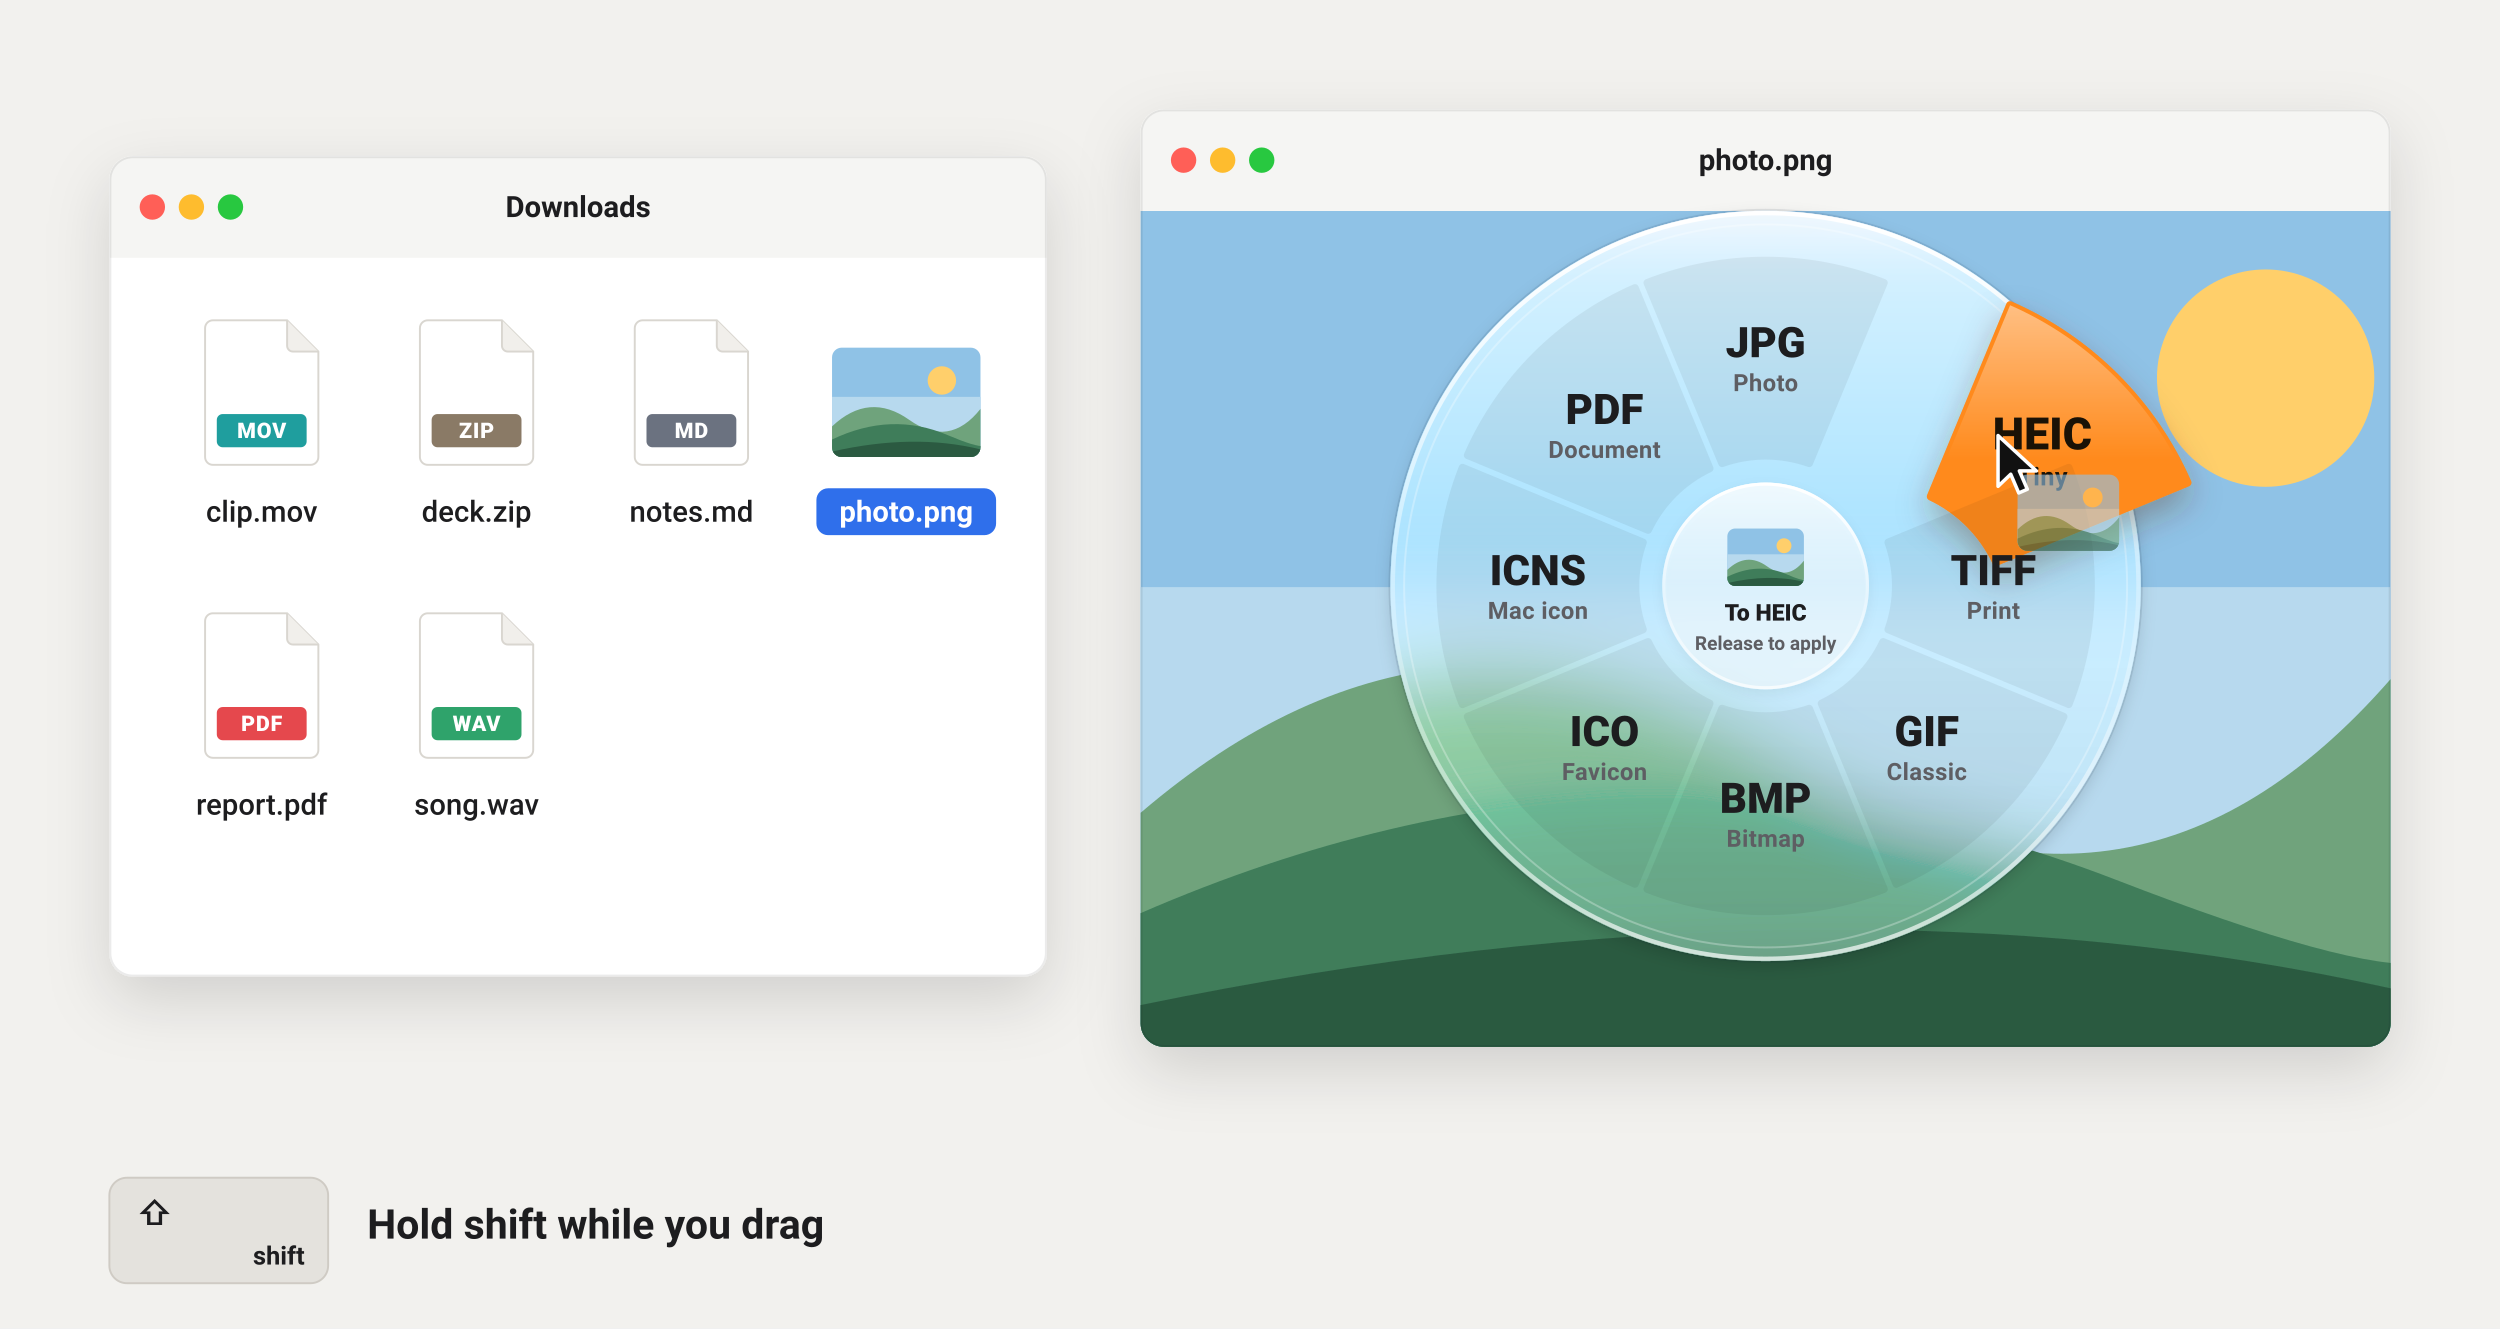
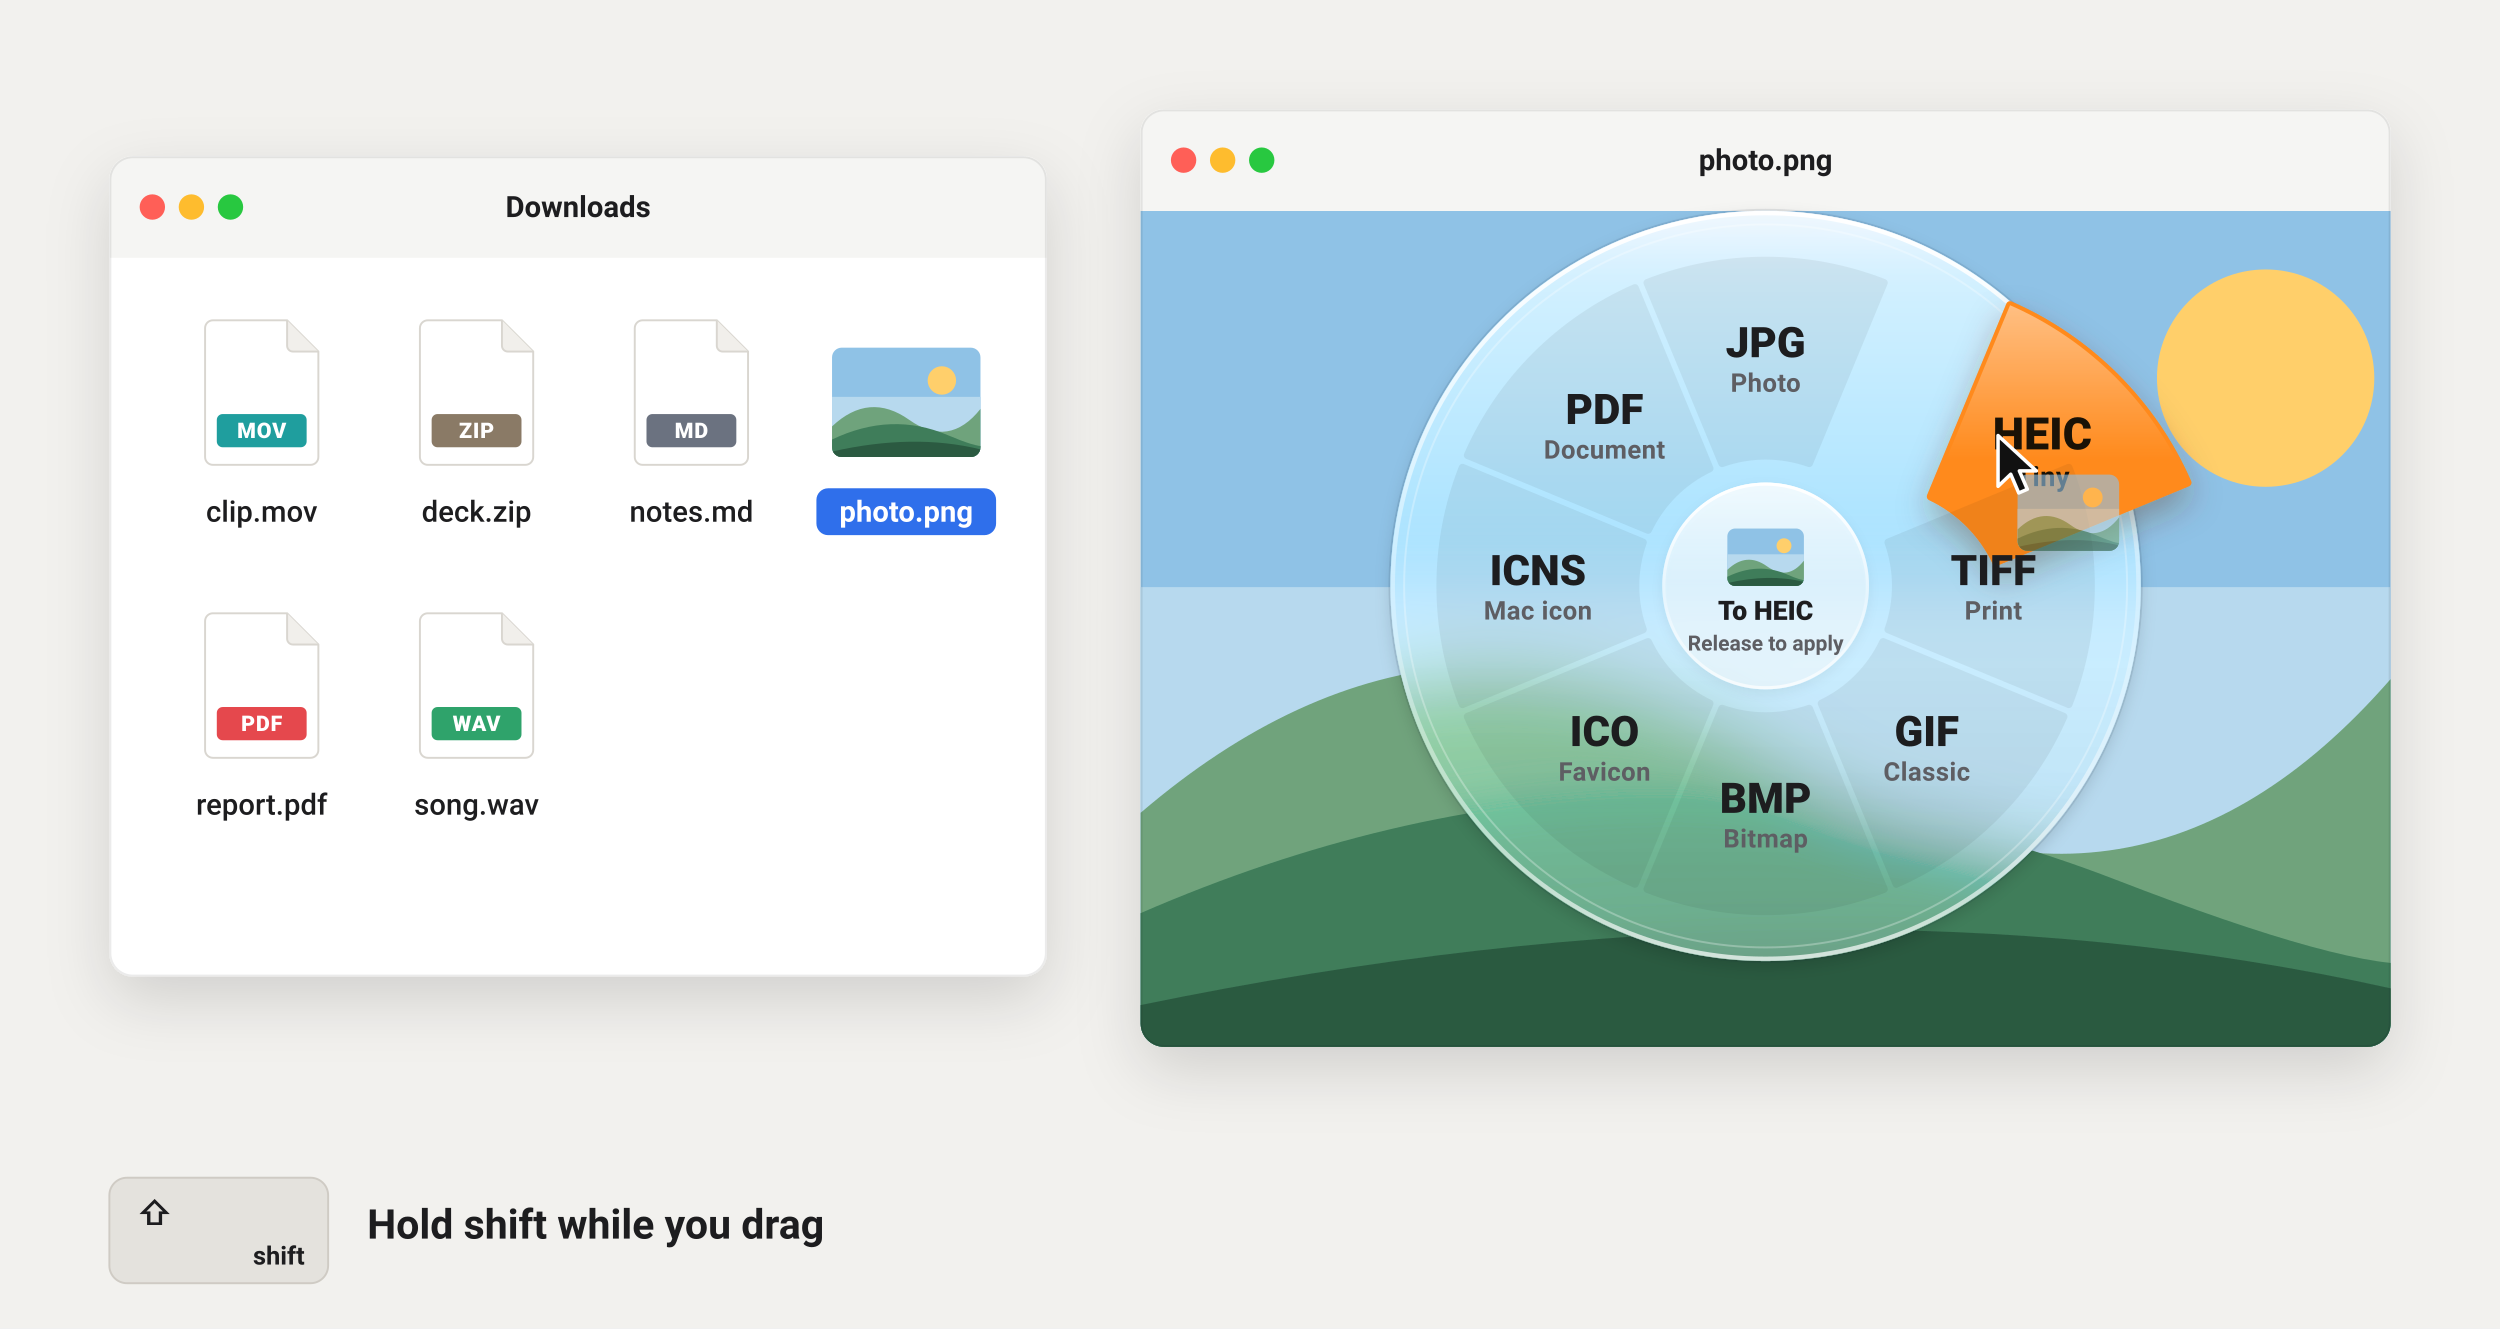
<svg xmlns="http://www.w3.org/2000/svg" xmlns:xlink="http://www.w3.org/1999/xlink" width="1280" height="680" viewBox="0 0 1280 680" role="img" aria-label="Morph demo: a photo is dragged out of Finder, shift is held, a white glass wheel of formats appears around the cursor, the HEIC wedge lights up, and photo.heic appears next to the original.">
  <style>
  .a { transform-box: view-box; animation-duration: 8s; animation-iteration-count: infinite; animation-fill-mode: both; }
  .cursor { animation-name: cursor; transform: translate(1023px, 223px); }
  .cursorfade { animation-name: cursorfade; }
  .ghost { animation-name: ghost; opacity: .62; }
  .key { animation-name: key; transform: translateY(3px); }
  .key .keyface { animation: keyface 8s infinite both; fill: #E4E2DD; }
  .wheelg { animation-name: bloom; transform-origin: 904px 300px; }
  .lift { animation-name: lift; transform: scale(1.06); }
  .liton { animation-name: liton; }
  .litoff { animation-name: litoff; opacity: 0; }
  .pill { animation-name: pill; opacity: 0; }
  .newfile { animation-name: newfile; opacity: 0; }
  @keyframes cursor {
    0%, 7.5% { transform: translate(472px, 212px); animation-timing-function: cubic-bezier(.45,0,.25,1); }
    25%, 32.5% { transform: translate(904px, 300px); animation-timing-function: cubic-bezier(.3,0,.2,1); }
    40%, 88% { transform: translate(1023px, 223px); }
    89%, 100% { transform: translate(472px, 212px); }
  }
  @keyframes cursorfade { 0%, 85% { opacity: 1; } 87.5%, 92% { opacity: 0; } 96%, 100% { opacity: 1; } }
  @keyframes ghost { 0%, 7.5% { opacity: 0; } 9%, 51% { opacity: .62; } 52.5%, 100% { opacity: 0; } }
  @keyframes key { 0%, 24.5% { transform: translateY(0); } 25.5%, 51% { transform: translateY(3px); } 52.5%, 100% { transform: translateY(0); } }
  @keyframes keyface { 0%, 24.5% { fill: #FFFFFF; } 25.5%, 51% { fill: #E4E2DD; } 52.5%, 100% { fill: #FFFFFF; } }
  @keyframes bloom {
    0%, 25.5% { opacity: 0; transform: scale(.82); animation-timing-function: cubic-bezier(.2,.9,.25,1); }
    31.5%, 51.25% { opacity: 1; transform: scale(1); animation-timing-function: cubic-bezier(.4,0,1,1); }
    54.5% { opacity: 0; transform: scale(1); }
    100% { opacity: 0; transform: scale(.82); }
  }
  @keyframes lift {
    0%, 39.5% { transform: scale(1); animation-timing-function: cubic-bezier(.2,.9,.25,1); }
    42.5%, 51.25% { transform: scale(1.06); animation-timing-function: cubic-bezier(.2,.9,.25,1); }
    54% { transform: scale(1.1); }
    100% { transform: scale(1); }
  }
  @keyframes liton { 0%, 39.5% { opacity: 0; } 41%, 100% { opacity: 1; } }
  @keyframes litoff { 0%, 39.5% { opacity: 1; } 41%, 100% { opacity: 0; } }
  @keyframes pill {
    0%, 55% { opacity: 0; transform: translateY(16px); animation-timing-function: cubic-bezier(.16,1,.3,1); }
    61%, 84.5% { opacity: 1; transform: translateY(0); animation-timing-function: cubic-bezier(.4,0,1,1); }
    88%, 100% { opacity: 0; transform: translateY(16px); }
  }
  @keyframes newfile {
    0%, 57% { opacity: 0; transform: scale(.88); animation-timing-function: cubic-bezier(.2,.9,.25,1); }
    61%, 86% { opacity: 1; transform: scale(1); }
    90%, 100% { opacity: 0; transform: scale(1); }
  }
  @media (prefers-reduced-motion: reduce) { .a, .key .keyface { animation: none !important; } }
</style>
  <defs>
    <filter id="frost" x="-10%" y="-10%" width="120%" height="120%">
      <feGaussianBlur stdDeviation="18" />
      <feColorMatrix type="saturate" values="1.8" />
    </filter>
    <filter id="frostsm" x="-10%" y="-10%" width="120%" height="120%">
      <feGaussianBlur stdDeviation="10" />
      <feColorMatrix type="saturate" values="1.6" />
    </filter>
    <filter id="float" x="-30%" y="-30%" width="160%" height="170%">
      <feDropShadow dx="0" dy="26" stdDeviation="30" flood-color="#0B2233" flood-opacity=".26" result="a" />
      <feDropShadow in="a" dx="0" dy="3" stdDeviation="4" flood-color="#000" flood-opacity=".14" />
    </filter>
    <filter id="floatsm" x="-30%" y="-40%" width="160%" height="200%">
      <feDropShadow dx="0" dy="12" stdDeviation="16" flood-color="#0B2233" flood-opacity=".2" result="a" />
      <feDropShadow in="a" dx="0" dy="2" stdDeviation="3" flood-color="#000" flood-opacity=".12" />
    </filter>
    <filter id="liftshadow" x="-40%" y="-40%" width="180%" height="190%">
      <feDropShadow dx="0" dy="7" stdDeviation="8" flood-color="#5A2A00" flood-opacity=".32" />
    </filter>
    <linearGradient id="sheen" x1="0" y1="0" x2="0" y2="1">
      <stop offset="0" stop-color="#FFF" stop-opacity=".62" />
      <stop offset=".5" stop-color="#FFF" stop-opacity="0" />
    </linearGradient>
    <linearGradient id="shade" x1="0" y1="0" x2="0" y2="1">
      <stop offset=".6" stop-color="#0B2233" stop-opacity="0" />
      <stop offset="1" stop-color="#0B2233" stop-opacity=".09" />
    </linearGradient>
    <linearGradient id="rimlight" x1="0" y1="0" x2="0" y2="1">
      <stop offset="0" stop-color="#FFF" stop-opacity="1" />
      <stop offset=".55" stop-color="#FFF" stop-opacity=".25" />
      <stop offset="1" stop-color="#FFF" stop-opacity=".7" />
    </linearGradient>
    <linearGradient id="wedgesheen" x1="0" y1="0" x2="0" y2="1">
      <stop offset="0" stop-color="#FFF" stop-opacity=".45" />
      <stop offset=".6" stop-color="#FFF" stop-opacity="0" />
    </linearGradient>
    <filter id="winshadow" x="-20%" y="-20%" width="140%" height="150%">
      <feDropShadow dx="0" dy="12" stdDeviation="16" flood-color="#000" flood-opacity=".14" />
    </filter>
  </defs>
  <g id="scene">
    <rect width="1280" height="680" fill="#F2F1EE" />
    <g filter="url(#winshadow)">
      <clipPath id="fwin">
        <rect x="56" y="80" width="480" height="420" rx="12" />
      </clipPath>
      <g clip-path="url(#fwin)">
        <rect x="56" y="80" width="480" height="420" fill="#FFFFFF" />
        <rect x="56" y="80" width="480" height="52" fill="#F5F5F3" />
      </g>
      <rect x="56.5" y="80.5" width="479" height="419" rx="11.5" fill="none" stroke="rgba(0,0,0,.08)" />
    </g>
    <circle cx="78" cy="106" r="6.5" fill="#FF5F57" />
    <circle cx="98" cy="106" r="6.5" fill="#FEBC2E" />
    <circle cx="118" cy="106" r="6.5" fill="#28C840" />
    <text x="296.0" y="106.0" font-family="-apple-system, BlinkMacSystemFont, 'SF Pro Text', 'Segoe UI', Roboto, Helvetica, Arial, sans-serif" font-size="15" font-weight="700" fill="#1D1D1F" text-anchor="middle" dominant-baseline="central">Downloads</text>
    <path d="M105.0,168 a4,4 0 0 1 4,-4 H147.0 L163.0,180 V234 a4,4 0 0 1 -4,4 H109.0 a4,4 0 0 1 -4,-4 Z" fill="#FFF" stroke="#D9D6D0" />
    <path d="M147.0,164 V177 a3,3 0 0 0 3,3 H163.0" fill="#F1EFEB" stroke="#D9D6D0" />
    <rect x="111.0" y="212" width="46" height="17" rx="3" fill="#1F9E9E" />
    <text x="134.0" y="220.5" font-family="-apple-system, BlinkMacSystemFont, 'SF Pro Text', 'Segoe UI', Roboto, Helvetica, Arial, sans-serif" font-size="11" font-weight="800" fill="#FFF" text-anchor="middle" dominant-baseline="central" letter-spacing="0.4">MOV</text>
    <text x="134.0" y="262.0" font-family="-apple-system, BlinkMacSystemFont, 'SF Pro Text', 'Segoe UI', Roboto, Helvetica, Arial, sans-serif" font-size="15" font-weight="500" fill="#1D1D1F" text-anchor="middle" dominant-baseline="central">clip.mov</text>
    <path d="M215.0,168 a4,4 0 0 1 4,-4 H257.0 L273.0,180 V234 a4,4 0 0 1 -4,4 H219.0 a4,4 0 0 1 -4,-4 Z" fill="#FFF" stroke="#D9D6D0" />
    <path d="M257.0,164 V177 a3,3 0 0 0 3,3 H273.0" fill="#F1EFEB" stroke="#D9D6D0" />
    <rect x="221.0" y="212" width="46" height="17" rx="3" fill="#8A7A66" />
    <text x="244.0" y="220.5" font-family="-apple-system, BlinkMacSystemFont, 'SF Pro Text', 'Segoe UI', Roboto, Helvetica, Arial, sans-serif" font-size="11" font-weight="800" fill="#FFF" text-anchor="middle" dominant-baseline="central" letter-spacing="0.4">ZIP</text>
    <text x="244.0" y="262.0" font-family="-apple-system, BlinkMacSystemFont, 'SF Pro Text', 'Segoe UI', Roboto, Helvetica, Arial, sans-serif" font-size="15" font-weight="500" fill="#1D1D1F" text-anchor="middle" dominant-baseline="central">deck.zip</text>
    <path d="M325.0,168 a4,4 0 0 1 4,-4 H367.0 L383.0,180 V234 a4,4 0 0 1 -4,4 H329.0 a4,4 0 0 1 -4,-4 Z" fill="#FFF" stroke="#D9D6D0" />
    <path d="M367.0,164 V177 a3,3 0 0 0 3,3 H383.0" fill="#F1EFEB" stroke="#D9D6D0" />
    <rect x="331.0" y="212" width="46" height="17" rx="3" fill="#6B7280" />
    <text x="354.0" y="220.5" font-family="-apple-system, BlinkMacSystemFont, 'SF Pro Text', 'Segoe UI', Roboto, Helvetica, Arial, sans-serif" font-size="11" font-weight="800" fill="#FFF" text-anchor="middle" dominant-baseline="central" letter-spacing="0.4">MD</text>
    <text x="354.0" y="262.0" font-family="-apple-system, BlinkMacSystemFont, 'SF Pro Text', 'Segoe UI', Roboto, Helvetica, Arial, sans-serif" font-size="15" font-weight="500" fill="#1D1D1F" text-anchor="middle" dominant-baseline="central">notes.md</text>
    <clipPath id="ph">
      <rect x="426" y="178" width="76" height="56" rx="5" />
    </clipPath>
    <g clip-path="url(#ph)">
      <rect x="426" y="178" width="76" height="56" fill="#8FC2E6" />
      <rect x="426" y="203.2" width="76" height="30.8" fill="#B7D9EE" />
      <circle cx="482.24" cy="194.8" r="7.28" fill="#FFCF6B" />
      <path d="M426,218.32 Q445.0,200.4 465.52,214.96 T502,209.36 V234 H426 Z" fill="#6FA37C" />
      <path d="M426,225.04 Q456.4,210.48 485.28,222.8 T502,220.56 V234 H426 Z" fill="#3F7D5A" />
      <path d="M426,231.2 Q467.8,221.68 502,230.08 V234 H426 Z" fill="#2B5A41" />
    </g>
    <rect x="418" y="250" width="92" height="24" rx="6" fill="#2F6FEB" />
    <text x="464.0" y="262.0" font-family="-apple-system, BlinkMacSystemFont, 'SF Pro Text', 'Segoe UI', Roboto, Helvetica, Arial, sans-serif" font-size="15" font-weight="600" fill="#FFF" text-anchor="middle" dominant-baseline="central">photo.png</text>
    <path d="M105.0,318 a4,4 0 0 1 4,-4 H147.0 L163.0,330 V384 a4,4 0 0 1 -4,4 H109.0 a4,4 0 0 1 -4,-4 Z" fill="#FFF" stroke="#D9D6D0" />
    <path d="M147.0,314 V327 a3,3 0 0 0 3,3 H163.0" fill="#F1EFEB" stroke="#D9D6D0" />
    <rect x="111.0" y="362" width="46" height="17" rx="3" fill="#E5484D" />
    <text x="134.0" y="370.5" font-family="-apple-system, BlinkMacSystemFont, 'SF Pro Text', 'Segoe UI', Roboto, Helvetica, Arial, sans-serif" font-size="11" font-weight="800" fill="#FFF" text-anchor="middle" dominant-baseline="central" letter-spacing="0.4">PDF</text>
    <text x="134.0" y="412.0" font-family="-apple-system, BlinkMacSystemFont, 'SF Pro Text', 'Segoe UI', Roboto, Helvetica, Arial, sans-serif" font-size="15" font-weight="500" fill="#1D1D1F" text-anchor="middle" dominant-baseline="central">report.pdf</text>
    <path d="M215.0,318 a4,4 0 0 1 4,-4 H257.0 L273.0,330 V384 a4,4 0 0 1 -4,4 H219.0 a4,4 0 0 1 -4,-4 Z" fill="#FFF" stroke="#D9D6D0" />
    <path d="M257.0,314 V327 a3,3 0 0 0 3,3 H273.0" fill="#F1EFEB" stroke="#D9D6D0" />
    <rect x="221.0" y="362" width="46" height="17" rx="3" fill="#2FA36B" />
    <text x="244.0" y="370.5" font-family="-apple-system, BlinkMacSystemFont, 'SF Pro Text', 'Segoe UI', Roboto, Helvetica, Arial, sans-serif" font-size="11" font-weight="800" fill="#FFF" text-anchor="middle" dominant-baseline="central" letter-spacing="0.4">WAV</text>
    <text x="244.0" y="412.0" font-family="-apple-system, BlinkMacSystemFont, 'SF Pro Text', 'Segoe UI', Roboto, Helvetica, Arial, sans-serif" font-size="15" font-weight="500" fill="#1D1D1F" text-anchor="middle" dominant-baseline="central">song.wav</text>
    <g class="a newfile" style="transform-origin:354px 359px">
      <clipPath id="ph2">
        <rect x="316" y="328" width="76" height="56" rx="5" />
      </clipPath>
      <g clip-path="url(#ph2)">
        <rect x="316" y="328" width="76" height="56" fill="#8FC2E6" />
        <rect x="316" y="353.2" width="76" height="30.8" fill="#B7D9EE" />
        <circle cx="372.24" cy="344.8" r="7.28" fill="#FFCF6B" />
        <path d="M316,368.32 Q335.0,350.4 355.52,364.96 T392,359.36 V384 H316 Z" fill="#6FA37C" />
        <path d="M316,375.04 Q346.4,360.48 375.28,372.8 T392,370.56 V384 H316 Z" fill="#3F7D5A" />
        <path d="M316,381.2 Q357.8,371.68 392,380.08 V384 H316 Z" fill="#2B5A41" />
      </g>
      <text x="354.0" y="412.0" font-family="-apple-system, BlinkMacSystemFont, 'SF Pro Text', 'Segoe UI', Roboto, Helvetica, Arial, sans-serif" font-size="15" font-weight="600" fill="#1D1D1F" text-anchor="middle" dominant-baseline="central">photo.heic</text>
    </g>
    <g filter="url(#winshadow)">
      <clipPath id="pwin">
        <rect x="584" y="56" width="640" height="480" rx="12" />
      </clipPath>
      <g clip-path="url(#pwin)">
        <rect x="584" y="56" width="640" height="480" fill="#FFFFFF" />
        <clipPath id="big">
          <rect x="584" y="108" width="640" height="428" rx="0" />
        </clipPath>
        <g clip-path="url(#big)">
          <rect x="584" y="108" width="640" height="428" fill="#8FC2E6" />
          <rect x="584" y="300.6" width="640" height="235.4" fill="#B7D9EE" />
          <circle cx="1160.0" cy="193.6" r="55.64" fill="#FFCF6B" />
          <path d="M584,416.16 Q744.0,279.2 916.8,390.48 T1224,347.68 V536 H584 Z" fill="#6FA37C" />
          <path d="M584,467.52 Q840.0,356.24 1083.2,450.4 T1224,433.28 V536 H584 Z" fill="#3F7D5A" />
          <path d="M584,514.6 Q936.0,441.84 1224,506.04 V536 H584 Z" fill="#2B5A41" />
        </g>
        <rect x="584" y="56" width="640" height="52" fill="#F5F5F3" />
      </g>
      <rect x="584.5" y="56.5" width="639" height="479" rx="11.5" fill="none" stroke="rgba(0,0,0,.08)" />
    </g>
    <circle cx="606" cy="82" r="6.5" fill="#FF5F57" />
    <circle cx="626" cy="82" r="6.5" fill="#FEBC2E" />
    <circle cx="646" cy="82" r="6.5" fill="#28C840" />
    <text x="904.0" y="82.0" font-family="-apple-system, BlinkMacSystemFont, 'SF Pro Text', 'Segoe UI', Roboto, Helvetica, Arial, sans-serif" font-size="15" font-weight="700" fill="#1D1D1F" text-anchor="middle" dominant-baseline="central">photo.png</text>
  </g>
  <g class="a wheelg">
    <circle cx="904" cy="300" r="192.08" fill="#FFF" filter="url(#float)" />
    <clipPath id="disc-hero">
      <circle cx="904" cy="300" r="192.08" />
    </clipPath>
    <g clip-path="url(#disc-hero)">
      <use href="#scene" xlink:href="#scene" filter="url(#frost)" />
    </g>
    <circle cx="904" cy="300" r="192.08" fill="#FFF" opacity=".46" />
    <circle cx="904" cy="300" r="192.08" fill="url(#sheen)" />
    <circle cx="904" cy="300" r="192.08" fill="url(#shade)" />
    <circle cx="904" cy="300" r="185.08" fill="none" stroke="#FFF" stroke-opacity=".28" />
    <circle cx="904" cy="300" r="190.88" fill="none" stroke="url(#rimlight)" stroke-width="2.2" />
    <circle cx="904" cy="300" r="192.58" fill="none" stroke="#0B2233" stroke-opacity=".1" />
    <path d="M843.43,144.80 A166.6,166.6 0 0 1 964.57,144.80 L926.30,237.20 A66.64,66.64 0 0 0 881.70,237.20 Z" fill="#000" stroke="#000" stroke-width="3.92" stroke-linejoin="round" opacity=".06" />
    <text x="904.0" y="175.5" font-family="ui-rounded, 'SF Pro Rounded', -apple-system, BlinkMacSystemFont, 'Segoe UI', Roboto, Helvetica, Arial, sans-serif" font-size="21.6" font-weight="800" fill="#1D1D1F" text-anchor="middle" dominant-baseline="central">JPG</text>
-     <text x="904.0" y="196.1" font-family="-apple-system, BlinkMacSystemFont, 'SF Pro Text', 'Segoe UI', Roboto, Helvetica, Arial, sans-serif" font-size="12.2" font-weight="650" fill="#5E5E63" text-anchor="middle" dominant-baseline="central" letter-spacing="0.2">Photo</text>
+     <text x="904.0" y="196.1" font-family="-apple-system, BlinkMacSystemFont, 'SF Pro Text', 'Segoe UI', Roboto, Helvetica, Arial, sans-serif" font-size="13.2" font-weight="650" fill="#5E5E63" text-anchor="middle" dominant-baseline="central" letter-spacing="0.2">Photo</text>
    <g class="a lift" style="transform-origin:904px 300px">
      <path d="M970.91,147.43 A166.6,166.6 0 0 1 1056.57,233.09 L964.17,271.36 A66.64,66.64 0 0 0 932.64,239.83 Z" fill="#000" stroke="#000" stroke-width="3.92" stroke-linejoin="round" opacity=".06" />
      <g class="a liton">
        <path d="M970.91,147.43 A166.6,166.6 0 0 1 1056.57,233.09 L964.17,271.36 A66.64,66.64 0 0 0 932.64,239.83 Z" fill="#FF8A1F" stroke="#FF8A1F" stroke-width="3.92" stroke-linejoin="round" filter="url(#liftshadow)" />
        <path d="M970.91,147.43 A166.6,166.6 0 0 1 1056.57,233.09 L964.17,271.36 A66.64,66.64 0 0 0 932.64,239.83 Z" fill="url(#wedgesheen)" stroke="none" />
      </g>
      <g class="a litoff">
        <text x="986.5" y="209.7" font-family="ui-rounded, 'SF Pro Rounded', -apple-system, BlinkMacSystemFont, 'Segoe UI', Roboto, Helvetica, Arial, sans-serif" font-size="21.6" font-weight="800" fill="#1D1D1F" text-anchor="middle" dominant-baseline="central">HEIC</text>
-         <text x="986.5" y="230.3" font-family="-apple-system, BlinkMacSystemFont, 'SF Pro Text', 'Segoe UI', Roboto, Helvetica, Arial, sans-serif" font-size="12.2" font-weight="650" fill="#5E5E63" text-anchor="middle" dominant-baseline="central" letter-spacing="0.2">Tiny</text>
+         <text x="986.5" y="230.3" font-family="-apple-system, BlinkMacSystemFont, 'SF Pro Text', 'Segoe UI', Roboto, Helvetica, Arial, sans-serif" font-size="13.2" font-weight="650" fill="#5E5E63" text-anchor="middle" dominant-baseline="central" letter-spacing="0.2">Tiny</text>
      </g>
      <g class="a liton">
        <text x="986.5" y="209.7" font-family="ui-rounded, 'SF Pro Rounded', -apple-system, BlinkMacSystemFont, 'Segoe UI', Roboto, Helvetica, Arial, sans-serif" font-size="21.6" font-weight="800" fill="#1A1206" text-anchor="middle" dominant-baseline="central">HEIC</text>
-         <text x="986.5" y="230.3" font-family="-apple-system, BlinkMacSystemFont, 'SF Pro Text', 'Segoe UI', Roboto, Helvetica, Arial, sans-serif" font-size="12.2" font-weight="650" fill="#1A1206" text-anchor="middle" dominant-baseline="central" letter-spacing="0.2">Tiny</text>
+         <text x="986.5" y="230.3" font-family="-apple-system, BlinkMacSystemFont, 'SF Pro Text', 'Segoe UI', Roboto, Helvetica, Arial, sans-serif" font-size="13.2" font-weight="650" fill="#1A1206" text-anchor="middle" dominant-baseline="central" letter-spacing="0.2">Tiny</text>
      </g>
    </g>
    <path d="M1059.20,239.43 A166.6,166.6 0 0 1 1059.20,360.57 L966.80,322.30 A66.64,66.64 0 0 0 966.80,277.70 Z" fill="#000" stroke="#000" stroke-width="3.92" stroke-linejoin="round" opacity=".06" />
    <text x="1020.6" y="292.2" font-family="ui-rounded, 'SF Pro Rounded', -apple-system, BlinkMacSystemFont, 'Segoe UI', Roboto, Helvetica, Arial, sans-serif" font-size="21.6" font-weight="800" fill="#1D1D1F" text-anchor="middle" dominant-baseline="central">TIFF</text>
-     <text x="1020.6" y="312.7" font-family="-apple-system, BlinkMacSystemFont, 'SF Pro Text', 'Segoe UI', Roboto, Helvetica, Arial, sans-serif" font-size="12.2" font-weight="650" fill="#5E5E63" text-anchor="middle" dominant-baseline="central" letter-spacing="0.2">Print</text>
+     <text x="1020.6" y="312.7" font-family="-apple-system, BlinkMacSystemFont, 'SF Pro Text', 'Segoe UI', Roboto, Helvetica, Arial, sans-serif" font-size="13.2" font-weight="650" fill="#5E5E63" text-anchor="middle" dominant-baseline="central" letter-spacing="0.2">Print</text>
    <path d="M1056.57,366.91 A166.6,166.6 0 0 1 970.91,452.57 L932.64,360.17 A66.64,66.64 0 0 0 964.17,328.64 Z" fill="#000" stroke="#000" stroke-width="3.92" stroke-linejoin="round" opacity=".06" />
    <text x="986.5" y="374.6" font-family="ui-rounded, 'SF Pro Rounded', -apple-system, BlinkMacSystemFont, 'Segoe UI', Roboto, Helvetica, Arial, sans-serif" font-size="21.6" font-weight="800" fill="#1D1D1F" text-anchor="middle" dominant-baseline="central">GIF</text>
-     <text x="986.5" y="395.2" font-family="-apple-system, BlinkMacSystemFont, 'SF Pro Text', 'Segoe UI', Roboto, Helvetica, Arial, sans-serif" font-size="12.2" font-weight="650" fill="#5E5E63" text-anchor="middle" dominant-baseline="central" letter-spacing="0.2">Classic</text>
+     <text x="986.5" y="395.2" font-family="-apple-system, BlinkMacSystemFont, 'SF Pro Text', 'Segoe UI', Roboto, Helvetica, Arial, sans-serif" font-size="13.2" font-weight="650" fill="#5E5E63" text-anchor="middle" dominant-baseline="central" letter-spacing="0.2">Classic</text>
    <path d="M964.57,455.20 A166.6,166.6 0 0 1 843.43,455.20 L881.70,362.80 A66.64,66.64 0 0 0 926.30,362.80 Z" fill="#000" stroke="#000" stroke-width="3.92" stroke-linejoin="round" opacity=".06" />
    <text x="904.0" y="408.8" font-family="ui-rounded, 'SF Pro Rounded', -apple-system, BlinkMacSystemFont, 'Segoe UI', Roboto, Helvetica, Arial, sans-serif" font-size="21.6" font-weight="800" fill="#1D1D1F" text-anchor="middle" dominant-baseline="central">BMP</text>
-     <text x="904.0" y="429.4" font-family="-apple-system, BlinkMacSystemFont, 'SF Pro Text', 'Segoe UI', Roboto, Helvetica, Arial, sans-serif" font-size="12.2" font-weight="650" fill="#5E5E63" text-anchor="middle" dominant-baseline="central" letter-spacing="0.2">Bitmap</text>
+     <text x="904.0" y="429.4" font-family="-apple-system, BlinkMacSystemFont, 'SF Pro Text', 'Segoe UI', Roboto, Helvetica, Arial, sans-serif" font-size="13.2" font-weight="650" fill="#5E5E63" text-anchor="middle" dominant-baseline="central" letter-spacing="0.2">Bitmap</text>
    <path d="M837.09,452.57 A166.6,166.6 0 0 1 751.43,366.91 L843.83,328.64 A66.64,66.64 0 0 0 875.36,360.17 Z" fill="#000" stroke="#000" stroke-width="3.92" stroke-linejoin="round" opacity=".06" />
    <text x="821.5" y="374.6" font-family="ui-rounded, 'SF Pro Rounded', -apple-system, BlinkMacSystemFont, 'Segoe UI', Roboto, Helvetica, Arial, sans-serif" font-size="21.6" font-weight="800" fill="#1D1D1F" text-anchor="middle" dominant-baseline="central">ICO</text>
-     <text x="821.5" y="395.2" font-family="-apple-system, BlinkMacSystemFont, 'SF Pro Text', 'Segoe UI', Roboto, Helvetica, Arial, sans-serif" font-size="12.2" font-weight="650" fill="#5E5E63" text-anchor="middle" dominant-baseline="central" letter-spacing="0.2">Favicon</text>
+     <text x="821.5" y="395.2" font-family="-apple-system, BlinkMacSystemFont, 'SF Pro Text', 'Segoe UI', Roboto, Helvetica, Arial, sans-serif" font-size="13.2" font-weight="650" fill="#5E5E63" text-anchor="middle" dominant-baseline="central" letter-spacing="0.2">Favicon</text>
    <path d="M748.80,360.57 A166.6,166.6 0 0 1 748.80,239.43 L841.20,277.70 A66.64,66.64 0 0 0 841.20,322.30 Z" fill="#000" stroke="#000" stroke-width="3.92" stroke-linejoin="round" opacity=".06" />
    <text x="787.4" y="292.2" font-family="ui-rounded, 'SF Pro Rounded', -apple-system, BlinkMacSystemFont, 'Segoe UI', Roboto, Helvetica, Arial, sans-serif" font-size="21.6" font-weight="800" fill="#1D1D1F" text-anchor="middle" dominant-baseline="central">ICNS</text>
-     <text x="787.4" y="312.7" font-family="-apple-system, BlinkMacSystemFont, 'SF Pro Text', 'Segoe UI', Roboto, Helvetica, Arial, sans-serif" font-size="12.2" font-weight="650" fill="#5E5E63" text-anchor="middle" dominant-baseline="central" letter-spacing="0.2">Mac icon</text>
+     <text x="787.4" y="312.7" font-family="-apple-system, BlinkMacSystemFont, 'SF Pro Text', 'Segoe UI', Roboto, Helvetica, Arial, sans-serif" font-size="13.2" font-weight="650" fill="#5E5E63" text-anchor="middle" dominant-baseline="central" letter-spacing="0.2">Mac icon</text>
    <path d="M751.43,233.09 A166.6,166.6 0 0 1 837.09,147.43 L875.36,239.83 A66.64,66.64 0 0 0 843.83,271.36 Z" fill="#000" stroke="#000" stroke-width="3.92" stroke-linejoin="round" opacity=".06" />
    <text x="821.5" y="209.7" font-family="ui-rounded, 'SF Pro Rounded', -apple-system, BlinkMacSystemFont, 'Segoe UI', Roboto, Helvetica, Arial, sans-serif" font-size="21.6" font-weight="800" fill="#1D1D1F" text-anchor="middle" dominant-baseline="central">PDF</text>
-     <text x="821.5" y="230.3" font-family="-apple-system, BlinkMacSystemFont, 'SF Pro Text', 'Segoe UI', Roboto, Helvetica, Arial, sans-serif" font-size="12.2" font-weight="650" fill="#5E5E63" text-anchor="middle" dominant-baseline="central" letter-spacing="0.2">Document</text>
+     <text x="821.5" y="230.3" font-family="-apple-system, BlinkMacSystemFont, 'SF Pro Text', 'Segoe UI', Roboto, Helvetica, Arial, sans-serif" font-size="13.2" font-weight="650" fill="#5E5E63" text-anchor="middle" dominant-baseline="central" letter-spacing="0.2">Document</text>
    <circle cx="904" cy="300" r="52.92" fill="#FFF" fill-opacity=".5" filter="url(#floatsm)" />
    <circle cx="904" cy="300" r="52.92" fill="url(#sheen)" />
    <circle cx="904" cy="300" r="52.12" fill="none" stroke="url(#rimlight)" stroke-width="1.6" />
    <clipPath id="hub-hero">
      <rect x="884.4" y="270.6" width="39.2" height="29.4" rx="4" />
    </clipPath>
    <g clip-path="url(#hub-hero)">
      <rect x="884.4" y="270.6" width="39.2" height="29.4" fill="#8FC2E6" />
      <rect x="884.4" y="283.83" width="39.2" height="16.17" fill="#B7D9EE" />
      <circle cx="913.408" cy="279.42" r="3.822" fill="#FFCF6B" />
      <path d="M884.4,291.768 Q894.2,282.36 904.784,290.004 T923.6,287.064 V300.0 H884.4 Z" fill="#6FA37C" />
      <path d="M884.4,295.296 Q900.08,287.652 914.976,294.12 T923.6,292.944 V300.0 H884.4 Z" fill="#3F7D5A" />
      <path d="M884.4,298.53 Q905.96,293.532 923.6,297.942 V300.0 H884.4 Z" fill="#2B5A41" />
    </g>
    <g class="a litoff">
-       <text x="904.0" y="313.7" font-family="-apple-system, BlinkMacSystemFont, 'SF Pro Text', 'Segoe UI', Roboto, Helvetica, Arial, sans-serif" font-size="11.8" font-weight="800" fill="#1D1D1F" text-anchor="middle" dominant-baseline="central">photo.png</text>
-       <text x="904.0" y="329.4" font-family="-apple-system, BlinkMacSystemFont, 'SF Pro Text', 'Segoe UI', Roboto, Helvetica, Arial, sans-serif" font-size="9.8" font-weight="600" fill="#5E5E63" text-anchor="middle" dominant-baseline="central">Hold ⌥ for tools</text>
+       <text x="904.0" y="312.7" font-family="-apple-system, BlinkMacSystemFont, 'SF Pro Text', 'Segoe UI', Roboto, Helvetica, Arial, sans-serif" font-size="13.7" font-weight="800" fill="#1D1D1F" text-anchor="middle" dominant-baseline="central">photo.png</text>
+       <text x="904.0" y="329.4" font-family="-apple-system, BlinkMacSystemFont, 'SF Pro Text', 'Segoe UI', Roboto, Helvetica, Arial, sans-serif" font-size="10.8" font-weight="600" fill="#5E5E63" text-anchor="middle" dominant-baseline="central">Hold ⌥ for tools</text>
    </g>
    <g class="a liton">
-       <text x="904.0" y="313.7" font-family="-apple-system, BlinkMacSystemFont, 'SF Pro Text', 'Segoe UI', Roboto, Helvetica, Arial, sans-serif" font-size="11.8" font-weight="800" fill="#1D1D1F" text-anchor="middle" dominant-baseline="central">To HEIC</text>
-       <text x="904.0" y="329.4" font-family="-apple-system, BlinkMacSystemFont, 'SF Pro Text', 'Segoe UI', Roboto, Helvetica, Arial, sans-serif" font-size="9.8" font-weight="600" fill="#5E5E63" text-anchor="middle" dominant-baseline="central">Release to apply</text>
+       <text x="904.0" y="312.7" font-family="-apple-system, BlinkMacSystemFont, 'SF Pro Text', 'Segoe UI', Roboto, Helvetica, Arial, sans-serif" font-size="13.7" font-weight="800" fill="#1D1D1F" text-anchor="middle" dominant-baseline="central">To HEIC</text>
+       <text x="904.0" y="329.4" font-family="-apple-system, BlinkMacSystemFont, 'SF Pro Text', 'Segoe UI', Roboto, Helvetica, Arial, sans-serif" font-size="10.8" font-weight="600" fill="#5E5E63" text-anchor="middle" dominant-baseline="central">Release to apply</text>
    </g>
  </g>
  <g class="a pill">
-     <rect x="452" y="594" width="376" height="64" rx="17" fill="#FFF" fill-opacity=".78" filter="url(#floatsm)" />
-     <rect x="452" y="594" width="376" height="64" rx="17" fill="url(#sheen)" />
-     <rect x="453" y="595" width="374" height="62" rx="16" fill="none" stroke="url(#rimlight)" stroke-width="1.6" />
-     <rect x="451.5" y="593.5" width="377" height="65" rx="17.5" fill="none" stroke="#0B2233" stroke-opacity=".1" />
-     <circle cx="484" cy="626" r="12" fill="#2FA866" />
-     <path d="M479,626 L482.8,630 L489.5,622" fill="none" stroke="#FFF" stroke-width="2.8" stroke-linecap="round" stroke-linejoin="round" />
-     <text x="510.0" y="616.0" font-family="-apple-system, BlinkMacSystemFont, 'SF Pro Text', 'Segoe UI', Roboto, Helvetica, Arial, sans-serif" font-size="16" font-weight="700" fill="#1D1D1F" text-anchor="start" dominant-baseline="central">photo.heic</text>
-     <text x="510.0" y="638.0" font-family="-apple-system, BlinkMacSystemFont, 'SF Pro Text', 'Segoe UI', Roboto, Helvetica, Arial, sans-serif" font-size="14" font-weight="500" fill="#5E5E63" text-anchor="start" dominant-baseline="central">4.2 MB → 1.1 MB  ·  −74%</text>
+     <rect x="452" y="594" width="376.0" height="64.0" rx="17" fill="#FFF" fill-opacity=".78" filter="url(#floatsm)" />
+     <rect x="452" y="594" width="376.0" height="64.0" rx="17" fill="url(#sheen)" />
+     <rect x="453" y="595" width="374.0" height="62.0" rx="16" fill="none" stroke="url(#rimlight)" stroke-width="1.6" />
+     <rect x="451.5" y="593.5" width="377.0" height="65.0" rx="17.5" fill="none" stroke="#0B2233" stroke-opacity=".1" />
+     <g transform="translate(452,594) scale(1.0)">
+       <circle cx="32" cy="32" r="12" fill="#2FA866" />
+       <path d="M27,32 L30.8,36 L37.5,28" fill="none" stroke="#FFF" stroke-width="2.8" stroke-linecap="round" stroke-linejoin="round" />
+       <text x="58.0" y="22.0" font-family="-apple-system, BlinkMacSystemFont, 'SF Pro Text', 'Segoe UI', Roboto, Helvetica, Arial, sans-serif" font-size="16" font-weight="700" fill="#1D1D1F" text-anchor="start" dominant-baseline="central">photo.heic</text>
+       <text x="58.0" y="44.0" font-family="-apple-system, BlinkMacSystemFont, 'SF Pro Text', 'Segoe UI', Roboto, Helvetica, Arial, sans-serif" font-size="14" font-weight="500" fill="#5E5E63" text-anchor="start" dominant-baseline="central">4.2 MB → 1.1 MB  ·  −74%</text>
+     </g>
  </g>
  <g class="a key">
    <rect class="keyface" x="56" y="600" width="112" height="54" rx="9" fill="#FFFFFF" stroke="#CFCBC4" />
    <text x="70.0" y="618.0" font-family="-apple-system, BlinkMacSystemFont, 'SF Pro Text', 'Segoe UI', Roboto, Helvetica, Arial, sans-serif" font-size="17" font-weight="600" fill="#1D1D1F" text-anchor="start" dominant-baseline="central">⇧</text>
    <text x="156.0" y="640.0" font-family="-apple-system, BlinkMacSystemFont, 'SF Pro Text', 'Segoe UI', Roboto, Helvetica, Arial, sans-serif" font-size="13" font-weight="600" fill="#1D1D1F" text-anchor="end" dominant-baseline="central">shift</text>
  </g>
  <text x="188.0" y="627.0" font-family="-apple-system, BlinkMacSystemFont, 'SF Pro Text', 'Segoe UI', Roboto, Helvetica, Arial, sans-serif" font-size="21" font-weight="600" fill="#1D1D1F" text-anchor="start" dominant-baseline="central">Hold shift while you drag</text>
  <g class="a cursor">
    <g class="a cursorfade">
      <g class="a ghost">
        <clipPath id="gh">
          <rect x="10" y="20" width="52" height="39" rx="5" />
        </clipPath>
        <g clip-path="url(#gh)">
          <rect x="10" y="20" width="52" height="39" fill="#8FC2E6" />
          <rect x="10" y="37.55" width="52" height="21.45" fill="#B7D9EE" />
          <circle cx="48.48" cy="31.7" r="5.07" fill="#FFCF6B" />
          <path d="M10,48.08 Q23.0,35.6 37.04,45.74 T62,41.84 V59 H10 Z" fill="#6FA37C" />
          <path d="M10,52.76 Q30.8,42.62 50.56,51.2 T62,49.64 V59 H10 Z" fill="#3F7D5A" />
          <path d="M10,57.05 Q38.6,50.42 62,56.27 V59 H10 Z" fill="#2B5A41" />
        </g>
      </g>
      <path d="M0,0 L0,26 L6.5,19.8 L10.6,29.4 L15,27.5 L10.9,18.1 L19.6,18.1 Z" fill="#111" stroke="#FFF" stroke-width="1.8" stroke-linejoin="round" />
    </g>
  </g>
</svg>
